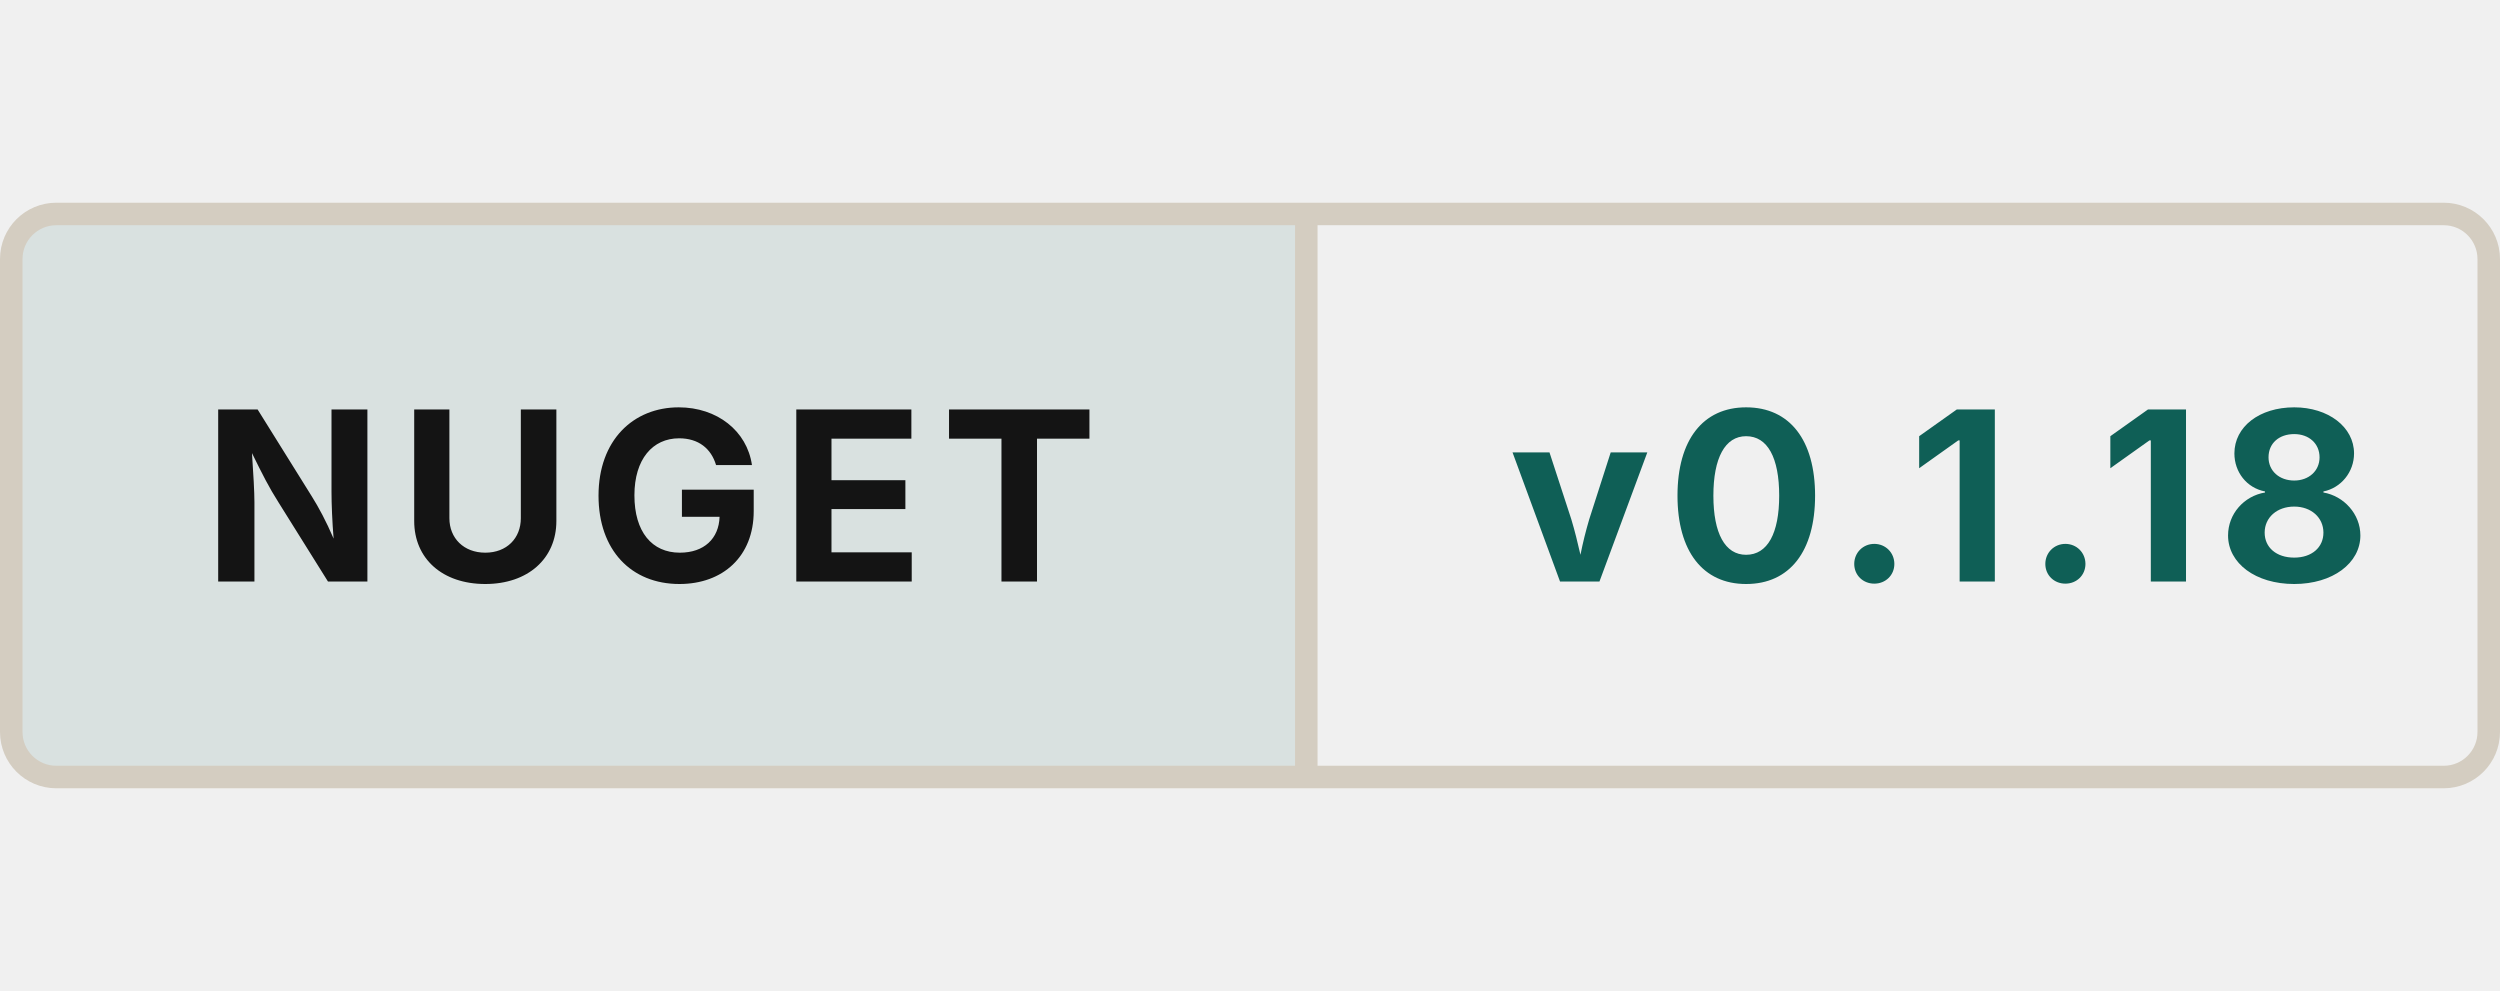
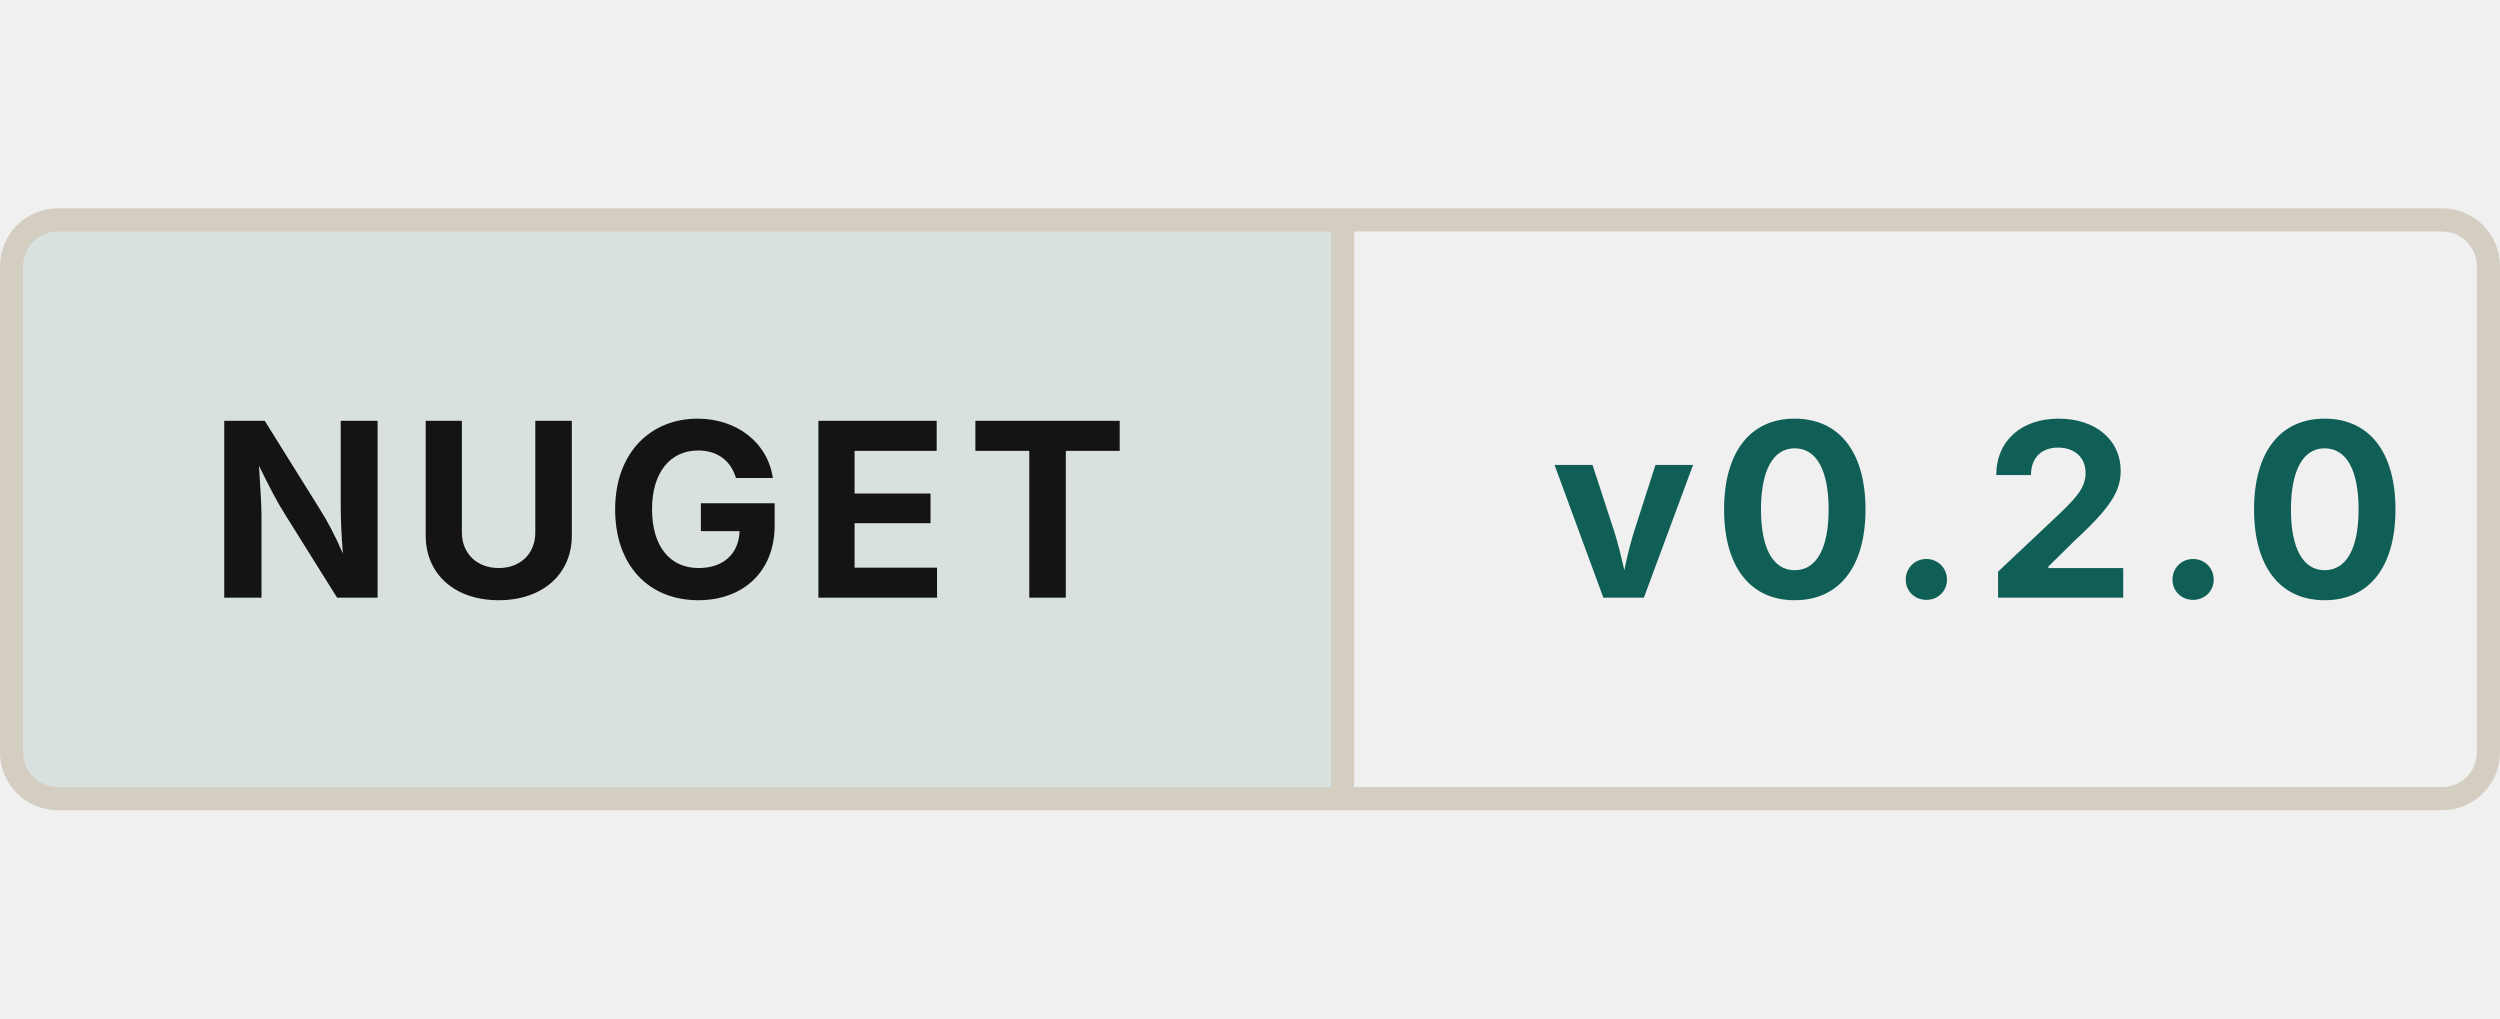
- <svg xmlns="http://www.w3.org/2000/svg" width="111" height="44" viewBox="0 0 111 44" role="img" aria-label="NuGet: v0.1.18">
+ <svg xmlns="http://www.w3.org/2000/svg" width="108" height="44" viewBox="0 0 108 44" role="img" aria-label="NuGet: v0.2.0">
  <style>
    .paper { fill: #faf5eb; }
    .rule { stroke: #d4cdc1; }
    .band { fill: #0f5f56; }
    .ink { fill: #141414; }
    .accent { fill: #0f5f56; }
    .accent-rule { stroke: rgba(15, 95, 86, 0.45); }
    .tint { fill: rgba(15, 95, 86, 0.1); }
    .s-accent { stroke: #0f5f56; }
    .on-band { fill: #ffffff; }
    .s-on-band { stroke: #ffffff; }
    @media (prefers-color-scheme: dark) {
      .paper { fill: #191a17; }
      .rule { stroke: #3a3b35; }
      .band { fill: #0d4d46; }
      .ink { fill: #eae8e1; }
      .accent { fill: #5ec6b0; }
      .accent-rule { stroke: rgba(94, 198, 176, 0.45); }
      .tint { fill: rgba(94, 198, 176, 0.1); }
      .s-accent { stroke: #5ec6b0; }
    }
  </style>
  <path d="M2.5 9.5h55.5v25h-55.5a2 2 0 0 1 -2 -2v-21a2 2 0 0 1 2 -2z" class="tint" />
-   <rect x="0.5" y="9.5" width="110" height="25" rx="2" class="rule" fill="none" stroke-width="1" />
+   <rect x="0.5" y="9.5" width="107" height="25" rx="2" class="rule" fill="none" stroke-width="1" />
  <path d="M58 9.5v25" class="rule" stroke-width="1" />
  <text x="9" y="22" dominant-baseline="central" font-family="Segoe UI, Inter, -apple-system, BlinkMacSystemFont, Helvetica, Arial, sans-serif" font-size="10.5" font-weight="700" letter-spacing="0.7" class="ink">NUGET</text>
-   <text x="67" y="22" dominant-baseline="central" font-family="Segoe UI, Inter, -apple-system, BlinkMacSystemFont, Helvetica, Arial, sans-serif" font-size="10.5" font-weight="700" letter-spacing="0.7" class="accent">v0.1.18</text>
+   <text x="67" y="22" dominant-baseline="central" font-family="Segoe UI, Inter, -apple-system, BlinkMacSystemFont, Helvetica, Arial, sans-serif" font-size="10.5" font-weight="700" letter-spacing="0.7" class="accent">v0.2.0</text>
</svg>
